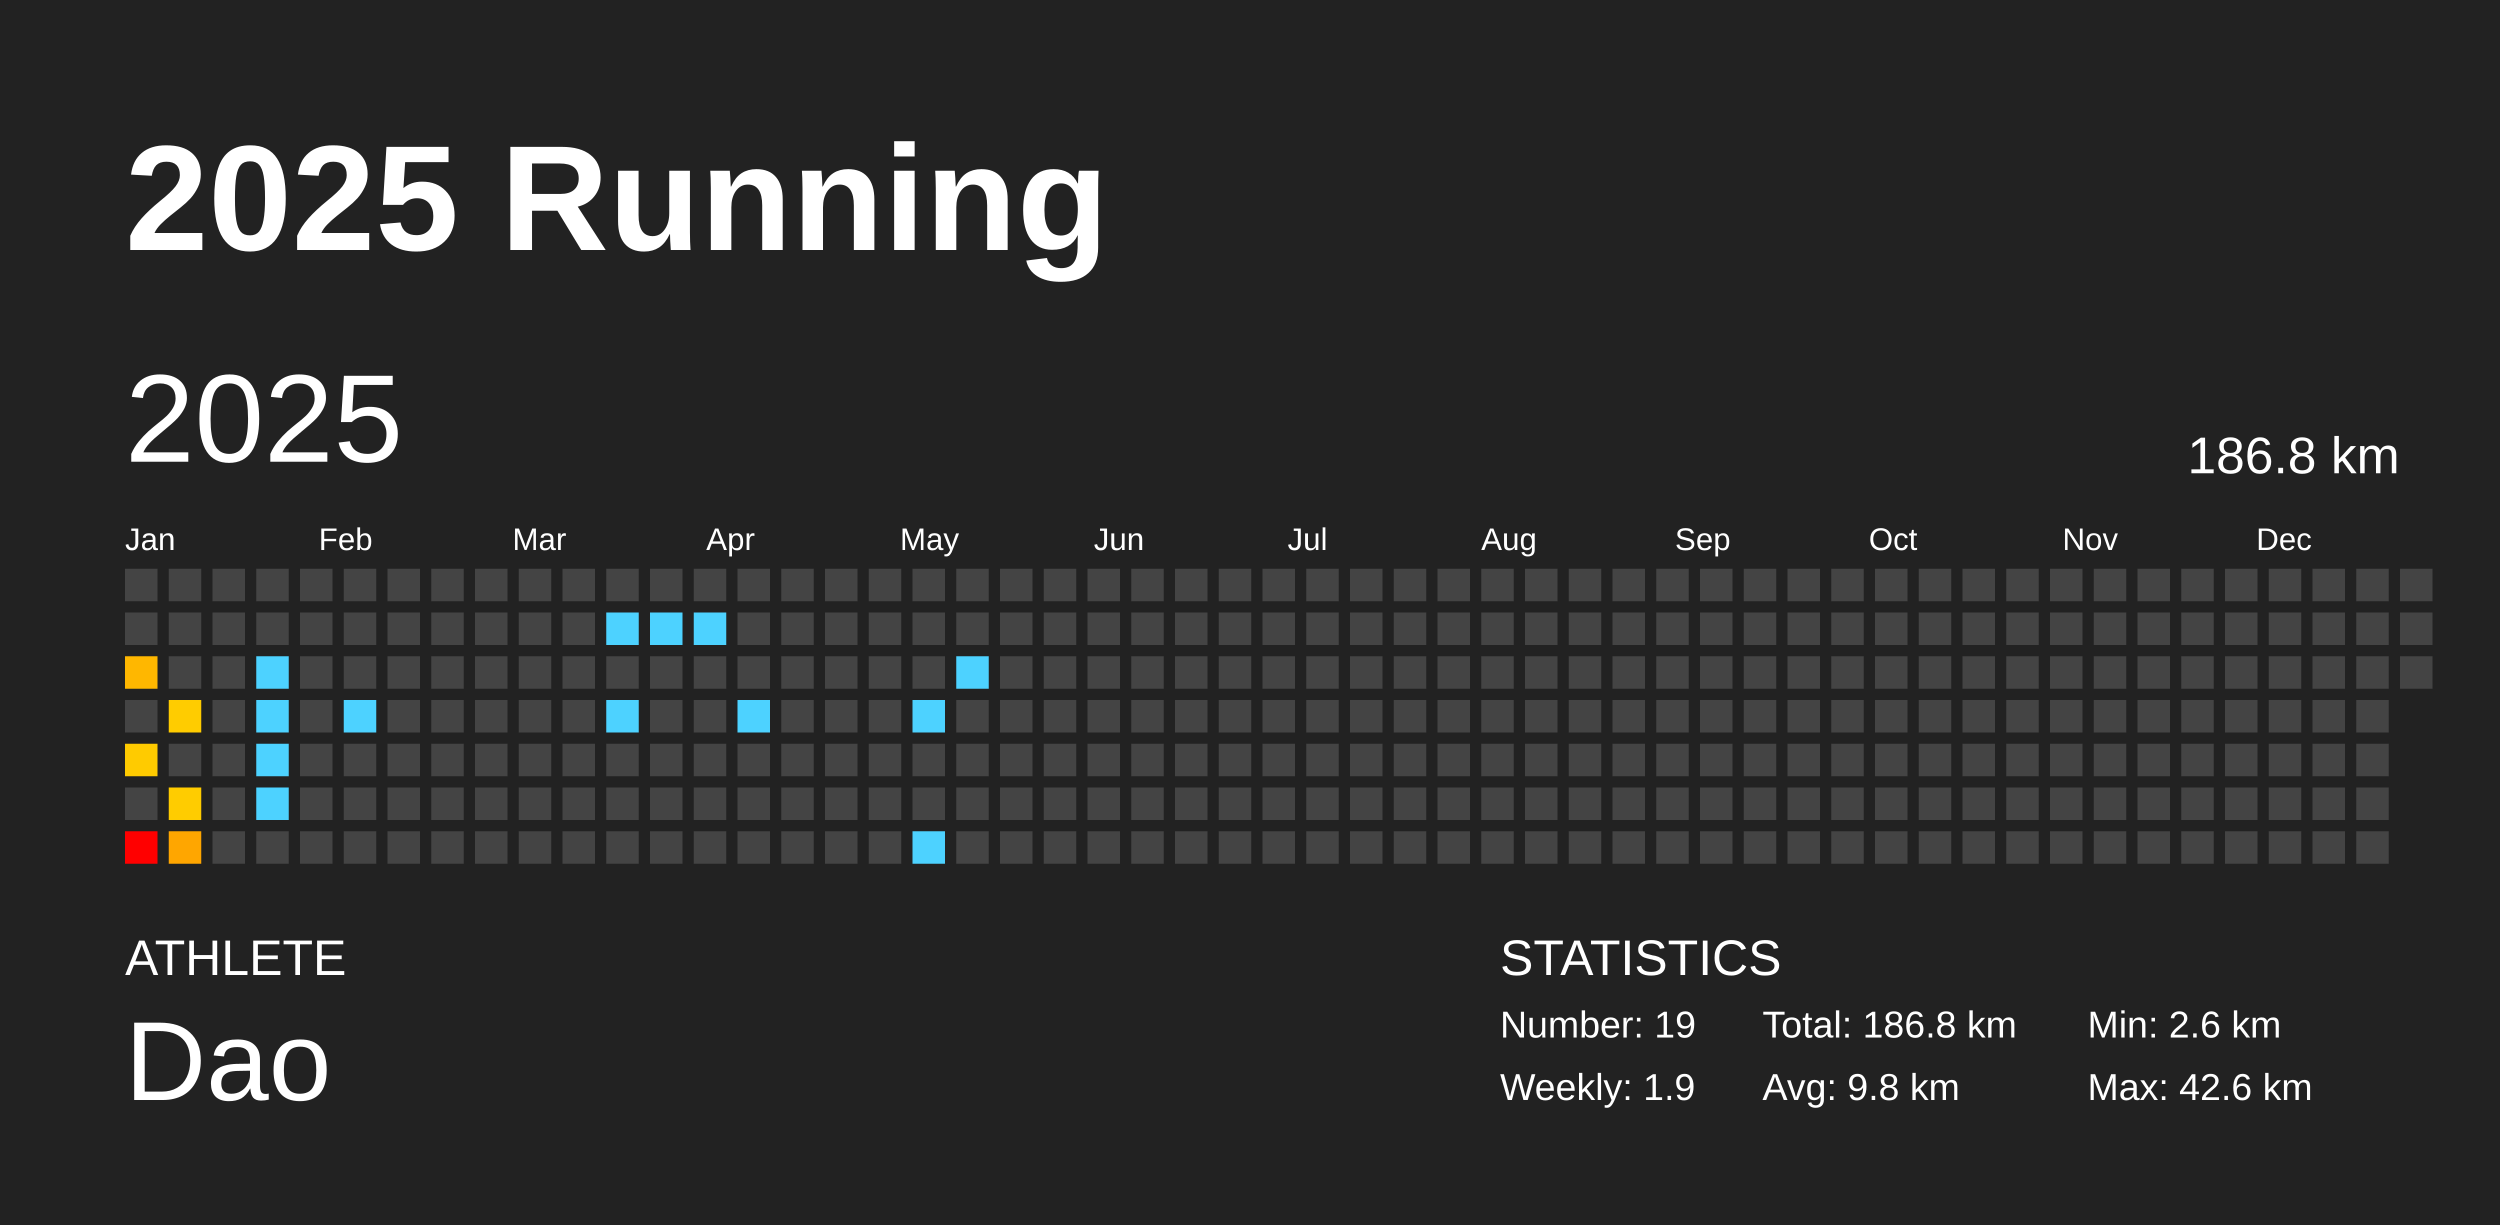
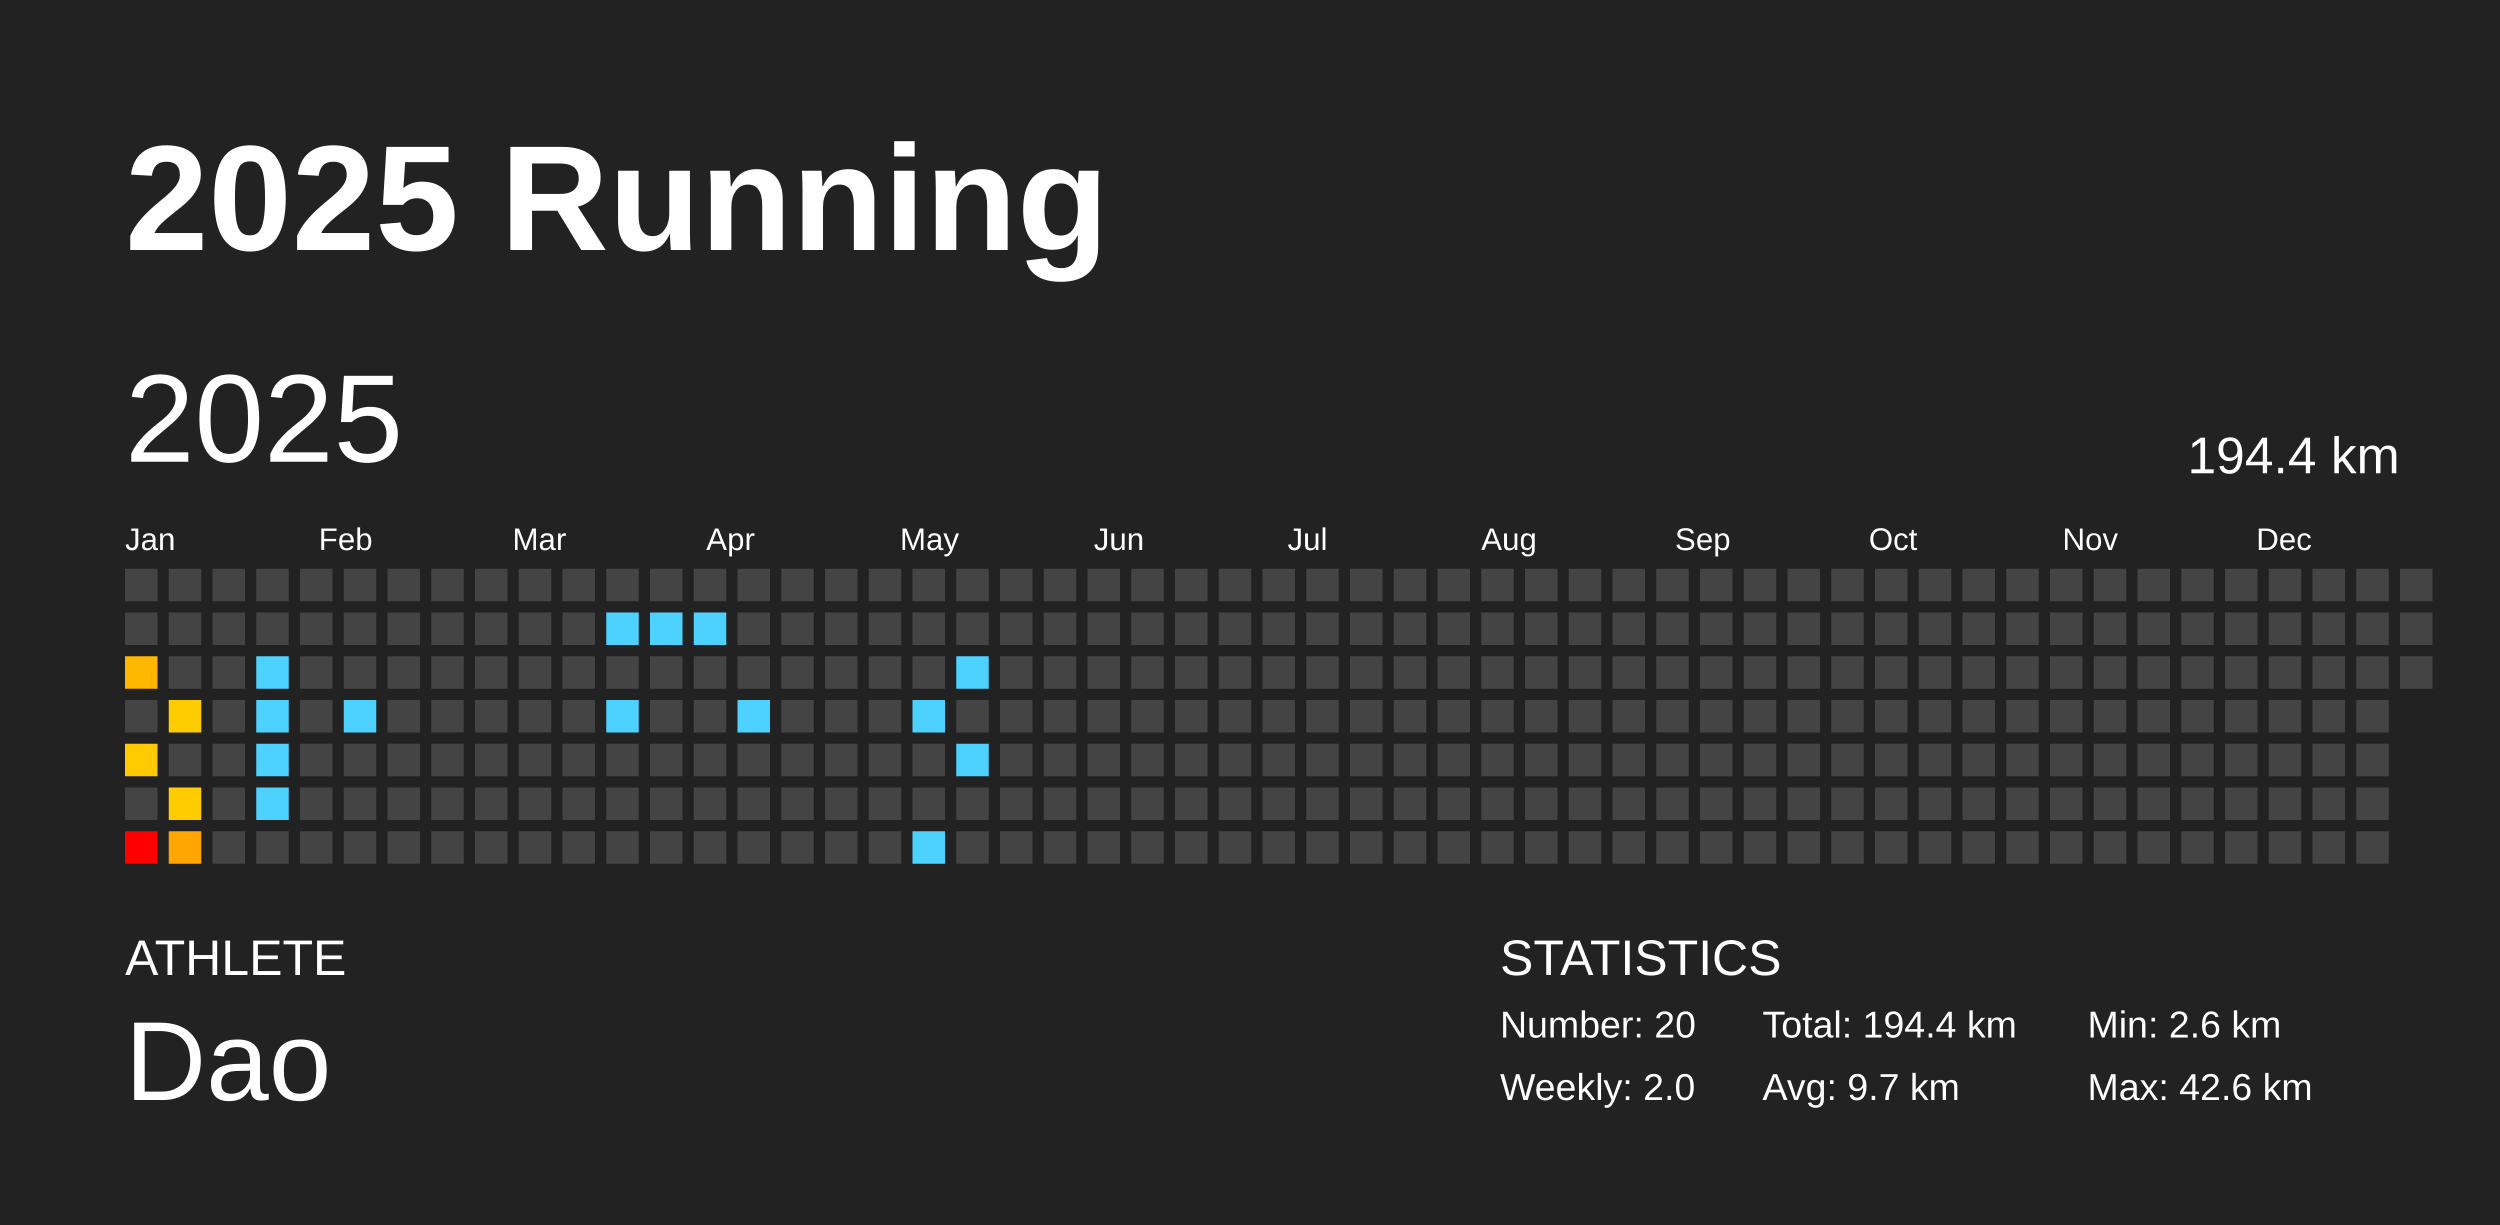
<svg xmlns="http://www.w3.org/2000/svg" baseProfile="full" height="98mm" version="1.1" viewBox="0,0,200,98" width="200mm">
  <defs />
  <rect fill="#222222" height="98" width="200" x="0" y="0" />
  <text fill="#FFFFFF" style="font-size:12px; font-family:Arial; font-weight:bold;" x="10" y="20">2025 Running</text>
  <text fill="#FFFFFF" style="font-size:4px; font-family:Arial" x="10" y="78">ATHLETE</text>
  <text fill="#FFFFFF" style="font-size:9px; font-family:Arial" x="10" y="88">Dao</text>
  <text fill="#FFFFFF" style="font-size:4px; font-family:Arial" x="120" y="78">STATISTICS</text>
-   <text fill="#FFFFFF" style="font-size:3px; font-family:Arial" x="120" y="83">Number: 19</text>
-   <text fill="#FFFFFF" style="font-size:3px; font-family:Arial" x="120" y="88">Weekly: 1.9</text>
-   <text fill="#FFFFFF" style="font-size:3px; font-family:Arial" x="141" y="83">Total: 186.8 km</text>
-   <text fill="#FFFFFF" style="font-size:3px; font-family:Arial" x="141" y="88">Avg: 9.8 km</text>
+   <text fill="#FFFFFF" style="font-size:3px; font-family:Arial" x="120" y="83">Number: 20</text>
+   <text fill="#FFFFFF" style="font-size:3px; font-family:Arial" x="120" y="88">Weekly: 2.0</text>
+   <text fill="#FFFFFF" style="font-size:3px; font-family:Arial" x="141" y="83">Total: 194.4 km</text>
+   <text fill="#FFFFFF" style="font-size:3px; font-family:Arial" x="141" y="88">Avg: 9.7 km</text>
  <text fill="#FFFFFF" style="font-size:3px; font-family:Arial" x="167" y="83">Min: 2.6 km</text>
  <text fill="#FFFFFF" style="font-size:3px; font-family:Arial" x="167" y="88">Max: 42.6 km</text>
  <text dominant-baseline="hanging" fill="#FFFFFF" style="font-size:10.0px; font-family:Arial;" x="10" y="30">2025</text>
-   <text dominant-baseline="hanging" fill="#FFFFFF" style="font-size:4.125px; font-family:Arial;" x="175" y="35">186.8 km</text>
+   <text dominant-baseline="hanging" fill="#FFFFFF" style="font-size:4.125px; font-family:Arial;" x="175" y="35">194.4 km</text>
  <text fill="#FFFFFF" style="font-size:2.5px; font-family:Arial" x="10.0" y="44">Jan</text>
  <text fill="#FFFFFF" style="font-size:2.5px; font-family:Arial" x="25.5" y="44">Feb</text>
  <text fill="#FFFFFF" style="font-size:2.5px; font-family:Arial" x="41.0" y="44">Mar</text>
  <text fill="#FFFFFF" style="font-size:2.5px; font-family:Arial" x="56.5" y="44">Apr</text>
  <text fill="#FFFFFF" style="font-size:2.5px; font-family:Arial" x="72.0" y="44">May</text>
  <text fill="#FFFFFF" style="font-size:2.5px; font-family:Arial" x="87.5" y="44">Jun</text>
  <text fill="#FFFFFF" style="font-size:2.5px; font-family:Arial" x="103.0" y="44">Jul</text>
  <text fill="#FFFFFF" style="font-size:2.5px; font-family:Arial" x="118.5" y="44">Aug</text>
  <text fill="#FFFFFF" style="font-size:2.5px; font-family:Arial" x="134.0" y="44">Sep</text>
  <text fill="#FFFFFF" style="font-size:2.5px; font-family:Arial" x="149.5" y="44">Oct</text>
  <text fill="#FFFFFF" style="font-size:2.5px; font-family:Arial" x="165.0" y="44">Nov</text>
  <text fill="#FFFFFF" style="font-size:2.5px; font-family:Arial" x="180.5" y="44">Dec</text>
  <rect fill="#444444" height="2.6" width="2.6" x="10.0" y="45.5" />
  <rect fill="#444444" height="2.6" width="2.6" x="10.0" y="49.0" />
  <rect fill="#ffb700" height="2.6" width="2.6" x="10.0" y="52.5" />
  <rect fill="#444444" height="2.6" width="2.6" x="10.0" y="56.0" />
  <rect fill="#ffcb00" height="2.6" width="2.6" x="10.0" y="59.5" />
  <rect fill="#444444" height="2.6" width="2.6" x="10.0" y="63.0" />
  <rect fill="red" height="2.6" width="2.6" x="10.0" y="66.5" />
  <rect fill="#444444" height="2.6" width="2.6" x="13.5" y="45.5" />
  <rect fill="#444444" height="2.6" width="2.6" x="13.5" y="49.0" />
  <rect fill="#444444" height="2.6" width="2.6" x="13.5" y="52.5" />
  <rect fill="#ffcc00" height="2.6" width="2.6" x="13.5" y="56.0" />
  <rect fill="#444444" height="2.6" width="2.6" x="13.5" y="59.5" />
  <rect fill="#ffcc00" height="2.6" width="2.6" x="13.5" y="63.0" />
  <rect fill="#ffa600" height="2.6" width="2.6" x="13.5" y="66.5" />
  <rect fill="#444444" height="2.6" width="2.6" x="17.0" y="45.5" />
  <rect fill="#444444" height="2.6" width="2.6" x="17.0" y="49.0" />
  <rect fill="#444444" height="2.6" width="2.6" x="17.0" y="52.5" />
  <rect fill="#444444" height="2.6" width="2.6" x="17.0" y="56.0" />
  <rect fill="#444444" height="2.6" width="2.6" x="17.0" y="59.5" />
  <rect fill="#444444" height="2.6" width="2.6" x="17.0" y="63.0" />
  <rect fill="#444444" height="2.6" width="2.6" x="17.0" y="66.5" />
  <rect fill="#444444" height="2.6" width="2.6" x="20.5" y="45.5" />
  <rect fill="#444444" height="2.6" width="2.6" x="20.5" y="49.0" />
  <rect fill="#4dd2ff" height="2.6" width="2.6" x="20.5" y="52.5" />
  <rect fill="#4dd2ff" height="2.6" width="2.6" x="20.5" y="56.0" />
  <rect fill="#4dd2ff" height="2.6" width="2.6" x="20.5" y="59.5" />
  <rect fill="#4dd2ff" height="2.6" width="2.6" x="20.5" y="63.0" />
  <rect fill="#444444" height="2.6" width="2.6" x="20.5" y="66.5" />
  <rect fill="#444444" height="2.6" width="2.6" x="24.0" y="45.5" />
  <rect fill="#444444" height="2.6" width="2.6" x="24.0" y="49.0" />
  <rect fill="#444444" height="2.6" width="2.6" x="24.0" y="52.5" />
  <rect fill="#444444" height="2.6" width="2.6" x="24.0" y="56.0" />
  <rect fill="#444444" height="2.6" width="2.6" x="24.0" y="59.5" />
  <rect fill="#444444" height="2.6" width="2.6" x="24.0" y="63.0" />
  <rect fill="#444444" height="2.6" width="2.6" x="24.0" y="66.5" />
  <rect fill="#444444" height="2.6" width="2.6" x="27.5" y="45.5" />
  <rect fill="#444444" height="2.6" width="2.6" x="27.5" y="49.0" />
  <rect fill="#444444" height="2.6" width="2.6" x="27.5" y="52.5" />
  <rect fill="#4dd2ff" height="2.6" width="2.6" x="27.5" y="56.0" />
  <rect fill="#444444" height="2.6" width="2.6" x="27.5" y="59.5" />
  <rect fill="#444444" height="2.6" width="2.6" x="27.5" y="63.0" />
  <rect fill="#444444" height="2.6" width="2.6" x="27.5" y="66.5" />
  <rect fill="#444444" height="2.6" width="2.6" x="31.0" y="45.5" />
  <rect fill="#444444" height="2.6" width="2.6" x="31.0" y="49.0" />
  <rect fill="#444444" height="2.6" width="2.6" x="31.0" y="52.5" />
  <rect fill="#444444" height="2.6" width="2.6" x="31.0" y="56.0" />
  <rect fill="#444444" height="2.6" width="2.6" x="31.0" y="59.5" />
  <rect fill="#444444" height="2.6" width="2.6" x="31.0" y="63.0" />
  <rect fill="#444444" height="2.6" width="2.6" x="31.0" y="66.5" />
  <rect fill="#444444" height="2.6" width="2.6" x="34.5" y="45.5" />
  <rect fill="#444444" height="2.6" width="2.6" x="34.5" y="49.0" />
  <rect fill="#444444" height="2.6" width="2.6" x="34.5" y="52.5" />
  <rect fill="#444444" height="2.6" width="2.6" x="34.5" y="56.0" />
  <rect fill="#444444" height="2.6" width="2.6" x="34.5" y="59.5" />
  <rect fill="#444444" height="2.6" width="2.6" x="34.5" y="63.0" />
  <rect fill="#444444" height="2.6" width="2.6" x="34.5" y="66.5" />
  <rect fill="#444444" height="2.6" width="2.6" x="38.0" y="45.5" />
  <rect fill="#444444" height="2.6" width="2.6" x="38.0" y="49.0" />
  <rect fill="#444444" height="2.6" width="2.6" x="38.0" y="52.5" />
  <rect fill="#444444" height="2.6" width="2.6" x="38.0" y="56.0" />
  <rect fill="#444444" height="2.6" width="2.6" x="38.0" y="59.5" />
  <rect fill="#444444" height="2.6" width="2.6" x="38.0" y="63.0" />
  <rect fill="#444444" height="2.6" width="2.6" x="38.0" y="66.5" />
  <rect fill="#444444" height="2.6" width="2.6" x="41.5" y="45.5" />
  <rect fill="#444444" height="2.6" width="2.6" x="41.5" y="49.0" />
  <rect fill="#444444" height="2.6" width="2.6" x="41.5" y="52.5" />
  <rect fill="#444444" height="2.6" width="2.6" x="41.5" y="56.0" />
  <rect fill="#444444" height="2.6" width="2.6" x="41.5" y="59.5" />
  <rect fill="#444444" height="2.6" width="2.6" x="41.5" y="63.0" />
  <rect fill="#444444" height="2.6" width="2.6" x="41.5" y="66.5" />
  <rect fill="#444444" height="2.6" width="2.6" x="45.0" y="45.5" />
  <rect fill="#444444" height="2.6" width="2.6" x="45.0" y="49.0" />
  <rect fill="#444444" height="2.6" width="2.6" x="45.0" y="52.5" />
  <rect fill="#444444" height="2.6" width="2.6" x="45.0" y="56.0" />
  <rect fill="#444444" height="2.6" width="2.6" x="45.0" y="59.5" />
  <rect fill="#444444" height="2.6" width="2.6" x="45.0" y="63.0" />
  <rect fill="#444444" height="2.6" width="2.6" x="45.0" y="66.5" />
  <rect fill="#444444" height="2.6" width="2.6" x="48.5" y="45.5" />
  <rect fill="#4dd2ff" height="2.6" width="2.6" x="48.5" y="49.0" />
  <rect fill="#444444" height="2.6" width="2.6" x="48.5" y="52.5" />
  <rect fill="#4dd2ff" height="2.6" width="2.6" x="48.5" y="56.0" />
  <rect fill="#444444" height="2.6" width="2.6" x="48.5" y="59.5" />
  <rect fill="#444444" height="2.6" width="2.6" x="48.5" y="63.0" />
  <rect fill="#444444" height="2.6" width="2.6" x="48.5" y="66.5" />
  <rect fill="#444444" height="2.6" width="2.6" x="52.0" y="45.5" />
  <rect fill="#4dd2ff" height="2.6" width="2.6" x="52.0" y="49.0" />
  <rect fill="#444444" height="2.6" width="2.6" x="52.0" y="52.5" />
  <rect fill="#444444" height="2.6" width="2.6" x="52.0" y="56.0" />
  <rect fill="#444444" height="2.6" width="2.6" x="52.0" y="59.5" />
  <rect fill="#444444" height="2.6" width="2.6" x="52.0" y="63.0" />
  <rect fill="#444444" height="2.6" width="2.6" x="52.0" y="66.5" />
  <rect fill="#444444" height="2.6" width="2.6" x="55.5" y="45.5" />
  <rect fill="#4dd2ff" height="2.6" width="2.6" x="55.5" y="49.0" />
  <rect fill="#444444" height="2.6" width="2.6" x="55.5" y="52.5" />
  <rect fill="#444444" height="2.6" width="2.6" x="55.5" y="56.0" />
  <rect fill="#444444" height="2.6" width="2.6" x="55.5" y="59.5" />
  <rect fill="#444444" height="2.6" width="2.6" x="55.5" y="63.0" />
  <rect fill="#444444" height="2.6" width="2.6" x="55.5" y="66.5" />
  <rect fill="#444444" height="2.6" width="2.6" x="59.0" y="45.5" />
  <rect fill="#444444" height="2.6" width="2.6" x="59.0" y="49.0" />
  <rect fill="#444444" height="2.6" width="2.6" x="59.0" y="52.5" />
  <rect fill="#4dd2ff" height="2.6" width="2.6" x="59.0" y="56.0" />
  <rect fill="#444444" height="2.6" width="2.6" x="59.0" y="59.5" />
  <rect fill="#444444" height="2.6" width="2.6" x="59.0" y="63.0" />
  <rect fill="#444444" height="2.6" width="2.6" x="59.0" y="66.5" />
  <rect fill="#444444" height="2.6" width="2.6" x="62.5" y="45.5" />
  <rect fill="#444444" height="2.6" width="2.6" x="62.5" y="49.0" />
  <rect fill="#444444" height="2.6" width="2.6" x="62.5" y="52.5" />
  <rect fill="#444444" height="2.6" width="2.6" x="62.5" y="56.0" />
  <rect fill="#444444" height="2.6" width="2.6" x="62.5" y="59.5" />
  <rect fill="#444444" height="2.6" width="2.6" x="62.5" y="63.0" />
  <rect fill="#444444" height="2.6" width="2.6" x="62.5" y="66.5" />
  <rect fill="#444444" height="2.6" width="2.6" x="66.0" y="45.5" />
  <rect fill="#444444" height="2.6" width="2.6" x="66.0" y="49.0" />
  <rect fill="#444444" height="2.6" width="2.6" x="66.0" y="52.5" />
  <rect fill="#444444" height="2.6" width="2.6" x="66.0" y="56.0" />
  <rect fill="#444444" height="2.6" width="2.6" x="66.0" y="59.5" />
  <rect fill="#444444" height="2.6" width="2.6" x="66.0" y="63.0" />
  <rect fill="#444444" height="2.6" width="2.6" x="66.0" y="66.5" />
  <rect fill="#444444" height="2.6" width="2.6" x="69.5" y="45.5" />
  <rect fill="#444444" height="2.6" width="2.6" x="69.5" y="49.0" />
  <rect fill="#444444" height="2.6" width="2.6" x="69.5" y="52.5" />
  <rect fill="#444444" height="2.6" width="2.6" x="69.5" y="56.0" />
  <rect fill="#444444" height="2.6" width="2.6" x="69.5" y="59.5" />
  <rect fill="#444444" height="2.6" width="2.6" x="69.5" y="63.0" />
  <rect fill="#444444" height="2.6" width="2.6" x="69.5" y="66.5" />
  <rect fill="#444444" height="2.6" width="2.6" x="73.0" y="45.5" />
  <rect fill="#444444" height="2.6" width="2.6" x="73.0" y="49.0" />
  <rect fill="#444444" height="2.6" width="2.6" x="73.0" y="52.5" />
  <rect fill="#4dd2ff" height="2.6" width="2.6" x="73.0" y="56.0" />
  <rect fill="#444444" height="2.6" width="2.6" x="73.0" y="59.5" />
  <rect fill="#444444" height="2.6" width="2.6" x="73.0" y="63.0" />
  <rect fill="#4dd2ff" height="2.6" width="2.6" x="73.0" y="66.5" />
  <rect fill="#444444" height="2.6" width="2.6" x="76.5" y="45.5" />
  <rect fill="#444444" height="2.6" width="2.6" x="76.5" y="49.0" />
  <rect fill="#4dd2ff" height="2.6" width="2.6" x="76.5" y="52.5" />
  <rect fill="#444444" height="2.6" width="2.6" x="76.5" y="56.0" />
-   <rect fill="#444444" height="2.6" width="2.6" x="76.5" y="59.5" />
+   <rect fill="#4dd2ff" height="2.6" width="2.6" x="76.5" y="59.5" />
  <rect fill="#444444" height="2.6" width="2.6" x="76.5" y="63.0" />
  <rect fill="#444444" height="2.6" width="2.6" x="76.5" y="66.5" />
  <rect fill="#444444" height="2.6" width="2.6" x="80.0" y="45.5" />
  <rect fill="#444444" height="2.6" width="2.6" x="80.0" y="49.0" />
  <rect fill="#444444" height="2.6" width="2.6" x="80.0" y="52.5" />
  <rect fill="#444444" height="2.6" width="2.6" x="80.0" y="56.0" />
  <rect fill="#444444" height="2.6" width="2.6" x="80.0" y="59.5" />
  <rect fill="#444444" height="2.6" width="2.6" x="80.0" y="63.0" />
  <rect fill="#444444" height="2.6" width="2.6" x="80.0" y="66.5" />
  <rect fill="#444444" height="2.6" width="2.6" x="83.5" y="45.5" />
  <rect fill="#444444" height="2.6" width="2.6" x="83.5" y="49.0" />
  <rect fill="#444444" height="2.6" width="2.6" x="83.5" y="52.5" />
  <rect fill="#444444" height="2.6" width="2.6" x="83.5" y="56.0" />
  <rect fill="#444444" height="2.6" width="2.6" x="83.5" y="59.5" />
  <rect fill="#444444" height="2.6" width="2.6" x="83.5" y="63.0" />
  <rect fill="#444444" height="2.6" width="2.6" x="83.5" y="66.5" />
  <rect fill="#444444" height="2.6" width="2.6" x="87.0" y="45.5" />
  <rect fill="#444444" height="2.6" width="2.6" x="87.0" y="49.0" />
  <rect fill="#444444" height="2.6" width="2.6" x="87.0" y="52.5" />
  <rect fill="#444444" height="2.6" width="2.6" x="87.0" y="56.0" />
  <rect fill="#444444" height="2.6" width="2.6" x="87.0" y="59.5" />
  <rect fill="#444444" height="2.6" width="2.6" x="87.0" y="63.0" />
  <rect fill="#444444" height="2.6" width="2.6" x="87.0" y="66.5" />
  <rect fill="#444444" height="2.6" width="2.6" x="90.5" y="45.5" />
  <rect fill="#444444" height="2.6" width="2.6" x="90.5" y="49.0" />
  <rect fill="#444444" height="2.6" width="2.6" x="90.5" y="52.5" />
  <rect fill="#444444" height="2.6" width="2.6" x="90.5" y="56.0" />
  <rect fill="#444444" height="2.6" width="2.6" x="90.5" y="59.5" />
  <rect fill="#444444" height="2.6" width="2.6" x="90.5" y="63.0" />
  <rect fill="#444444" height="2.6" width="2.6" x="90.5" y="66.5" />
  <rect fill="#444444" height="2.6" width="2.6" x="94.0" y="45.5" />
  <rect fill="#444444" height="2.6" width="2.6" x="94.0" y="49.0" />
  <rect fill="#444444" height="2.6" width="2.6" x="94.0" y="52.5" />
  <rect fill="#444444" height="2.6" width="2.6" x="94.0" y="56.0" />
  <rect fill="#444444" height="2.6" width="2.6" x="94.0" y="59.5" />
  <rect fill="#444444" height="2.6" width="2.6" x="94.0" y="63.0" />
  <rect fill="#444444" height="2.6" width="2.6" x="94.0" y="66.5" />
  <rect fill="#444444" height="2.6" width="2.6" x="97.5" y="45.5" />
  <rect fill="#444444" height="2.6" width="2.6" x="97.5" y="49.0" />
  <rect fill="#444444" height="2.6" width="2.6" x="97.5" y="52.5" />
  <rect fill="#444444" height="2.6" width="2.6" x="97.5" y="56.0" />
  <rect fill="#444444" height="2.6" width="2.6" x="97.5" y="59.5" />
  <rect fill="#444444" height="2.6" width="2.6" x="97.5" y="63.0" />
  <rect fill="#444444" height="2.6" width="2.6" x="97.5" y="66.5" />
  <rect fill="#444444" height="2.6" width="2.6" x="101.0" y="45.5" />
  <rect fill="#444444" height="2.6" width="2.6" x="101.0" y="49.0" />
  <rect fill="#444444" height="2.6" width="2.6" x="101.0" y="52.5" />
  <rect fill="#444444" height="2.6" width="2.6" x="101.0" y="56.0" />
  <rect fill="#444444" height="2.6" width="2.6" x="101.0" y="59.5" />
  <rect fill="#444444" height="2.6" width="2.6" x="101.0" y="63.0" />
  <rect fill="#444444" height="2.6" width="2.6" x="101.0" y="66.5" />
  <rect fill="#444444" height="2.6" width="2.6" x="104.5" y="45.5" />
  <rect fill="#444444" height="2.6" width="2.6" x="104.5" y="49.0" />
  <rect fill="#444444" height="2.6" width="2.6" x="104.5" y="52.5" />
  <rect fill="#444444" height="2.6" width="2.6" x="104.5" y="56.0" />
  <rect fill="#444444" height="2.6" width="2.6" x="104.5" y="59.5" />
  <rect fill="#444444" height="2.6" width="2.6" x="104.5" y="63.0" />
  <rect fill="#444444" height="2.6" width="2.6" x="104.5" y="66.5" />
  <rect fill="#444444" height="2.6" width="2.6" x="108.0" y="45.5" />
  <rect fill="#444444" height="2.6" width="2.6" x="108.0" y="49.0" />
  <rect fill="#444444" height="2.6" width="2.6" x="108.0" y="52.5" />
  <rect fill="#444444" height="2.6" width="2.6" x="108.0" y="56.0" />
  <rect fill="#444444" height="2.6" width="2.6" x="108.0" y="59.5" />
  <rect fill="#444444" height="2.6" width="2.6" x="108.0" y="63.0" />
  <rect fill="#444444" height="2.6" width="2.6" x="108.0" y="66.5" />
  <rect fill="#444444" height="2.6" width="2.6" x="111.5" y="45.5" />
  <rect fill="#444444" height="2.6" width="2.6" x="111.5" y="49.0" />
  <rect fill="#444444" height="2.6" width="2.6" x="111.5" y="52.5" />
  <rect fill="#444444" height="2.6" width="2.6" x="111.5" y="56.0" />
  <rect fill="#444444" height="2.6" width="2.6" x="111.5" y="59.5" />
  <rect fill="#444444" height="2.6" width="2.6" x="111.5" y="63.0" />
  <rect fill="#444444" height="2.6" width="2.6" x="111.5" y="66.5" />
  <rect fill="#444444" height="2.6" width="2.6" x="115.0" y="45.5" />
  <rect fill="#444444" height="2.6" width="2.6" x="115.0" y="49.0" />
  <rect fill="#444444" height="2.6" width="2.6" x="115.0" y="52.5" />
  <rect fill="#444444" height="2.6" width="2.6" x="115.0" y="56.0" />
  <rect fill="#444444" height="2.6" width="2.6" x="115.0" y="59.5" />
  <rect fill="#444444" height="2.6" width="2.6" x="115.0" y="63.0" />
  <rect fill="#444444" height="2.6" width="2.6" x="115.0" y="66.5" />
  <rect fill="#444444" height="2.6" width="2.6" x="118.5" y="45.5" />
  <rect fill="#444444" height="2.6" width="2.6" x="118.5" y="49.0" />
  <rect fill="#444444" height="2.6" width="2.6" x="118.5" y="52.5" />
  <rect fill="#444444" height="2.6" width="2.6" x="118.5" y="56.0" />
  <rect fill="#444444" height="2.6" width="2.6" x="118.5" y="59.5" />
  <rect fill="#444444" height="2.6" width="2.6" x="118.5" y="63.0" />
  <rect fill="#444444" height="2.6" width="2.6" x="118.5" y="66.5" />
  <rect fill="#444444" height="2.6" width="2.6" x="122.0" y="45.5" />
  <rect fill="#444444" height="2.6" width="2.6" x="122.0" y="49.0" />
  <rect fill="#444444" height="2.6" width="2.6" x="122.0" y="52.5" />
  <rect fill="#444444" height="2.6" width="2.6" x="122.0" y="56.0" />
  <rect fill="#444444" height="2.6" width="2.6" x="122.0" y="59.5" />
  <rect fill="#444444" height="2.6" width="2.6" x="122.0" y="63.0" />
  <rect fill="#444444" height="2.6" width="2.6" x="122.0" y="66.5" />
  <rect fill="#444444" height="2.6" width="2.6" x="125.5" y="45.5" />
  <rect fill="#444444" height="2.6" width="2.6" x="125.5" y="49.0" />
  <rect fill="#444444" height="2.6" width="2.6" x="125.5" y="52.5" />
  <rect fill="#444444" height="2.6" width="2.6" x="125.5" y="56.0" />
  <rect fill="#444444" height="2.6" width="2.6" x="125.5" y="59.5" />
  <rect fill="#444444" height="2.6" width="2.6" x="125.5" y="63.0" />
  <rect fill="#444444" height="2.6" width="2.6" x="125.5" y="66.5" />
  <rect fill="#444444" height="2.6" width="2.6" x="129.0" y="45.5" />
  <rect fill="#444444" height="2.6" width="2.6" x="129.0" y="49.0" />
  <rect fill="#444444" height="2.6" width="2.6" x="129.0" y="52.5" />
  <rect fill="#444444" height="2.6" width="2.6" x="129.0" y="56.0" />
  <rect fill="#444444" height="2.6" width="2.6" x="129.0" y="59.5" />
  <rect fill="#444444" height="2.6" width="2.6" x="129.0" y="63.0" />
  <rect fill="#444444" height="2.6" width="2.6" x="129.0" y="66.5" />
  <rect fill="#444444" height="2.6" width="2.6" x="132.5" y="45.5" />
  <rect fill="#444444" height="2.6" width="2.6" x="132.5" y="49.0" />
  <rect fill="#444444" height="2.6" width="2.6" x="132.5" y="52.5" />
  <rect fill="#444444" height="2.6" width="2.6" x="132.5" y="56.0" />
  <rect fill="#444444" height="2.6" width="2.6" x="132.5" y="59.5" />
  <rect fill="#444444" height="2.6" width="2.6" x="132.5" y="63.0" />
  <rect fill="#444444" height="2.6" width="2.6" x="132.5" y="66.5" />
  <rect fill="#444444" height="2.6" width="2.6" x="136.0" y="45.5" />
  <rect fill="#444444" height="2.6" width="2.6" x="136.0" y="49.0" />
  <rect fill="#444444" height="2.6" width="2.6" x="136.0" y="52.5" />
  <rect fill="#444444" height="2.6" width="2.6" x="136.0" y="56.0" />
  <rect fill="#444444" height="2.6" width="2.6" x="136.0" y="59.5" />
  <rect fill="#444444" height="2.6" width="2.6" x="136.0" y="63.0" />
  <rect fill="#444444" height="2.6" width="2.6" x="136.0" y="66.5" />
  <rect fill="#444444" height="2.6" width="2.6" x="139.5" y="45.5" />
  <rect fill="#444444" height="2.6" width="2.6" x="139.5" y="49.0" />
  <rect fill="#444444" height="2.6" width="2.6" x="139.5" y="52.5" />
  <rect fill="#444444" height="2.6" width="2.6" x="139.5" y="56.0" />
  <rect fill="#444444" height="2.6" width="2.6" x="139.5" y="59.5" />
  <rect fill="#444444" height="2.6" width="2.6" x="139.5" y="63.0" />
  <rect fill="#444444" height="2.6" width="2.6" x="139.5" y="66.5" />
  <rect fill="#444444" height="2.6" width="2.6" x="143.0" y="45.5" />
  <rect fill="#444444" height="2.6" width="2.6" x="143.0" y="49.0" />
  <rect fill="#444444" height="2.6" width="2.6" x="143.0" y="52.5" />
  <rect fill="#444444" height="2.6" width="2.6" x="143.0" y="56.0" />
  <rect fill="#444444" height="2.6" width="2.6" x="143.0" y="59.5" />
  <rect fill="#444444" height="2.6" width="2.6" x="143.0" y="63.0" />
  <rect fill="#444444" height="2.6" width="2.6" x="143.0" y="66.5" />
  <rect fill="#444444" height="2.6" width="2.6" x="146.5" y="45.5" />
  <rect fill="#444444" height="2.6" width="2.6" x="146.5" y="49.0" />
  <rect fill="#444444" height="2.6" width="2.6" x="146.5" y="52.5" />
  <rect fill="#444444" height="2.6" width="2.6" x="146.5" y="56.0" />
  <rect fill="#444444" height="2.6" width="2.6" x="146.5" y="59.5" />
  <rect fill="#444444" height="2.6" width="2.6" x="146.5" y="63.0" />
  <rect fill="#444444" height="2.6" width="2.6" x="146.5" y="66.5" />
  <rect fill="#444444" height="2.6" width="2.6" x="150.0" y="45.5" />
  <rect fill="#444444" height="2.6" width="2.6" x="150.0" y="49.0" />
  <rect fill="#444444" height="2.6" width="2.6" x="150.0" y="52.5" />
  <rect fill="#444444" height="2.6" width="2.6" x="150.0" y="56.0" />
  <rect fill="#444444" height="2.6" width="2.6" x="150.0" y="59.5" />
  <rect fill="#444444" height="2.6" width="2.6" x="150.0" y="63.0" />
  <rect fill="#444444" height="2.6" width="2.6" x="150.0" y="66.5" />
  <rect fill="#444444" height="2.6" width="2.6" x="153.5" y="45.5" />
  <rect fill="#444444" height="2.6" width="2.6" x="153.5" y="49.0" />
  <rect fill="#444444" height="2.6" width="2.6" x="153.5" y="52.5" />
  <rect fill="#444444" height="2.6" width="2.6" x="153.5" y="56.0" />
  <rect fill="#444444" height="2.6" width="2.6" x="153.5" y="59.5" />
  <rect fill="#444444" height="2.6" width="2.6" x="153.5" y="63.0" />
  <rect fill="#444444" height="2.6" width="2.6" x="153.5" y="66.5" />
  <rect fill="#444444" height="2.6" width="2.6" x="157.0" y="45.5" />
  <rect fill="#444444" height="2.6" width="2.6" x="157.0" y="49.0" />
  <rect fill="#444444" height="2.6" width="2.6" x="157.0" y="52.5" />
  <rect fill="#444444" height="2.6" width="2.6" x="157.0" y="56.0" />
  <rect fill="#444444" height="2.6" width="2.6" x="157.0" y="59.5" />
  <rect fill="#444444" height="2.6" width="2.6" x="157.0" y="63.0" />
  <rect fill="#444444" height="2.6" width="2.6" x="157.0" y="66.5" />
  <rect fill="#444444" height="2.6" width="2.6" x="160.5" y="45.5" />
  <rect fill="#444444" height="2.6" width="2.6" x="160.5" y="49.0" />
  <rect fill="#444444" height="2.6" width="2.6" x="160.5" y="52.5" />
  <rect fill="#444444" height="2.6" width="2.6" x="160.5" y="56.0" />
  <rect fill="#444444" height="2.6" width="2.6" x="160.5" y="59.5" />
  <rect fill="#444444" height="2.6" width="2.6" x="160.5" y="63.0" />
  <rect fill="#444444" height="2.6" width="2.6" x="160.5" y="66.5" />
  <rect fill="#444444" height="2.6" width="2.6" x="164.0" y="45.5" />
  <rect fill="#444444" height="2.6" width="2.6" x="164.0" y="49.0" />
  <rect fill="#444444" height="2.6" width="2.6" x="164.0" y="52.5" />
  <rect fill="#444444" height="2.6" width="2.6" x="164.0" y="56.0" />
  <rect fill="#444444" height="2.6" width="2.6" x="164.0" y="59.5" />
  <rect fill="#444444" height="2.6" width="2.6" x="164.0" y="63.0" />
  <rect fill="#444444" height="2.6" width="2.6" x="164.0" y="66.5" />
  <rect fill="#444444" height="2.6" width="2.6" x="167.5" y="45.5" />
  <rect fill="#444444" height="2.6" width="2.6" x="167.5" y="49.0" />
  <rect fill="#444444" height="2.6" width="2.6" x="167.5" y="52.5" />
  <rect fill="#444444" height="2.6" width="2.6" x="167.5" y="56.0" />
  <rect fill="#444444" height="2.6" width="2.6" x="167.5" y="59.5" />
  <rect fill="#444444" height="2.6" width="2.6" x="167.5" y="63.0" />
  <rect fill="#444444" height="2.6" width="2.6" x="167.5" y="66.5" />
  <rect fill="#444444" height="2.6" width="2.6" x="171.0" y="45.5" />
  <rect fill="#444444" height="2.6" width="2.6" x="171.0" y="49.0" />
  <rect fill="#444444" height="2.6" width="2.6" x="171.0" y="52.5" />
  <rect fill="#444444" height="2.6" width="2.6" x="171.0" y="56.0" />
  <rect fill="#444444" height="2.6" width="2.6" x="171.0" y="59.5" />
  <rect fill="#444444" height="2.6" width="2.6" x="171.0" y="63.0" />
  <rect fill="#444444" height="2.6" width="2.6" x="171.0" y="66.5" />
  <rect fill="#444444" height="2.6" width="2.6" x="174.5" y="45.5" />
  <rect fill="#444444" height="2.6" width="2.6" x="174.5" y="49.0" />
  <rect fill="#444444" height="2.6" width="2.6" x="174.5" y="52.5" />
  <rect fill="#444444" height="2.6" width="2.6" x="174.5" y="56.0" />
  <rect fill="#444444" height="2.6" width="2.6" x="174.5" y="59.5" />
  <rect fill="#444444" height="2.6" width="2.6" x="174.5" y="63.0" />
  <rect fill="#444444" height="2.6" width="2.6" x="174.5" y="66.5" />
  <rect fill="#444444" height="2.6" width="2.6" x="178.0" y="45.5" />
  <rect fill="#444444" height="2.6" width="2.6" x="178.0" y="49.0" />
  <rect fill="#444444" height="2.6" width="2.6" x="178.0" y="52.5" />
  <rect fill="#444444" height="2.6" width="2.6" x="178.0" y="56.0" />
  <rect fill="#444444" height="2.6" width="2.6" x="178.0" y="59.5" />
  <rect fill="#444444" height="2.6" width="2.6" x="178.0" y="63.0" />
  <rect fill="#444444" height="2.6" width="2.6" x="178.0" y="66.5" />
  <rect fill="#444444" height="2.6" width="2.6" x="181.5" y="45.5" />
  <rect fill="#444444" height="2.6" width="2.6" x="181.5" y="49.0" />
  <rect fill="#444444" height="2.6" width="2.6" x="181.5" y="52.5" />
  <rect fill="#444444" height="2.6" width="2.6" x="181.5" y="56.0" />
  <rect fill="#444444" height="2.6" width="2.6" x="181.5" y="59.5" />
  <rect fill="#444444" height="2.6" width="2.6" x="181.5" y="63.0" />
  <rect fill="#444444" height="2.6" width="2.6" x="181.5" y="66.5" />
  <rect fill="#444444" height="2.6" width="2.6" x="185.0" y="45.5" />
  <rect fill="#444444" height="2.6" width="2.6" x="185.0" y="49.0" />
  <rect fill="#444444" height="2.6" width="2.6" x="185.0" y="52.5" />
  <rect fill="#444444" height="2.6" width="2.6" x="185.0" y="56.0" />
  <rect fill="#444444" height="2.6" width="2.6" x="185.0" y="59.5" />
  <rect fill="#444444" height="2.6" width="2.6" x="185.0" y="63.0" />
  <rect fill="#444444" height="2.6" width="2.6" x="185.0" y="66.5" />
  <rect fill="#444444" height="2.6" width="2.6" x="188.5" y="45.5" />
  <rect fill="#444444" height="2.6" width="2.6" x="188.5" y="49.0" />
  <rect fill="#444444" height="2.6" width="2.6" x="188.5" y="52.5" />
  <rect fill="#444444" height="2.6" width="2.6" x="188.5" y="56.0" />
  <rect fill="#444444" height="2.6" width="2.6" x="188.5" y="59.5" />
  <rect fill="#444444" height="2.6" width="2.6" x="188.5" y="63.0" />
  <rect fill="#444444" height="2.6" width="2.6" x="188.5" y="66.5" />
  <rect fill="#444444" height="2.6" width="2.6" x="192.0" y="45.5" />
  <rect fill="#444444" height="2.6" width="2.6" x="192.0" y="49.0" />
  <rect fill="#444444" height="2.6" width="2.6" x="192.0" y="52.5" />
</svg>
